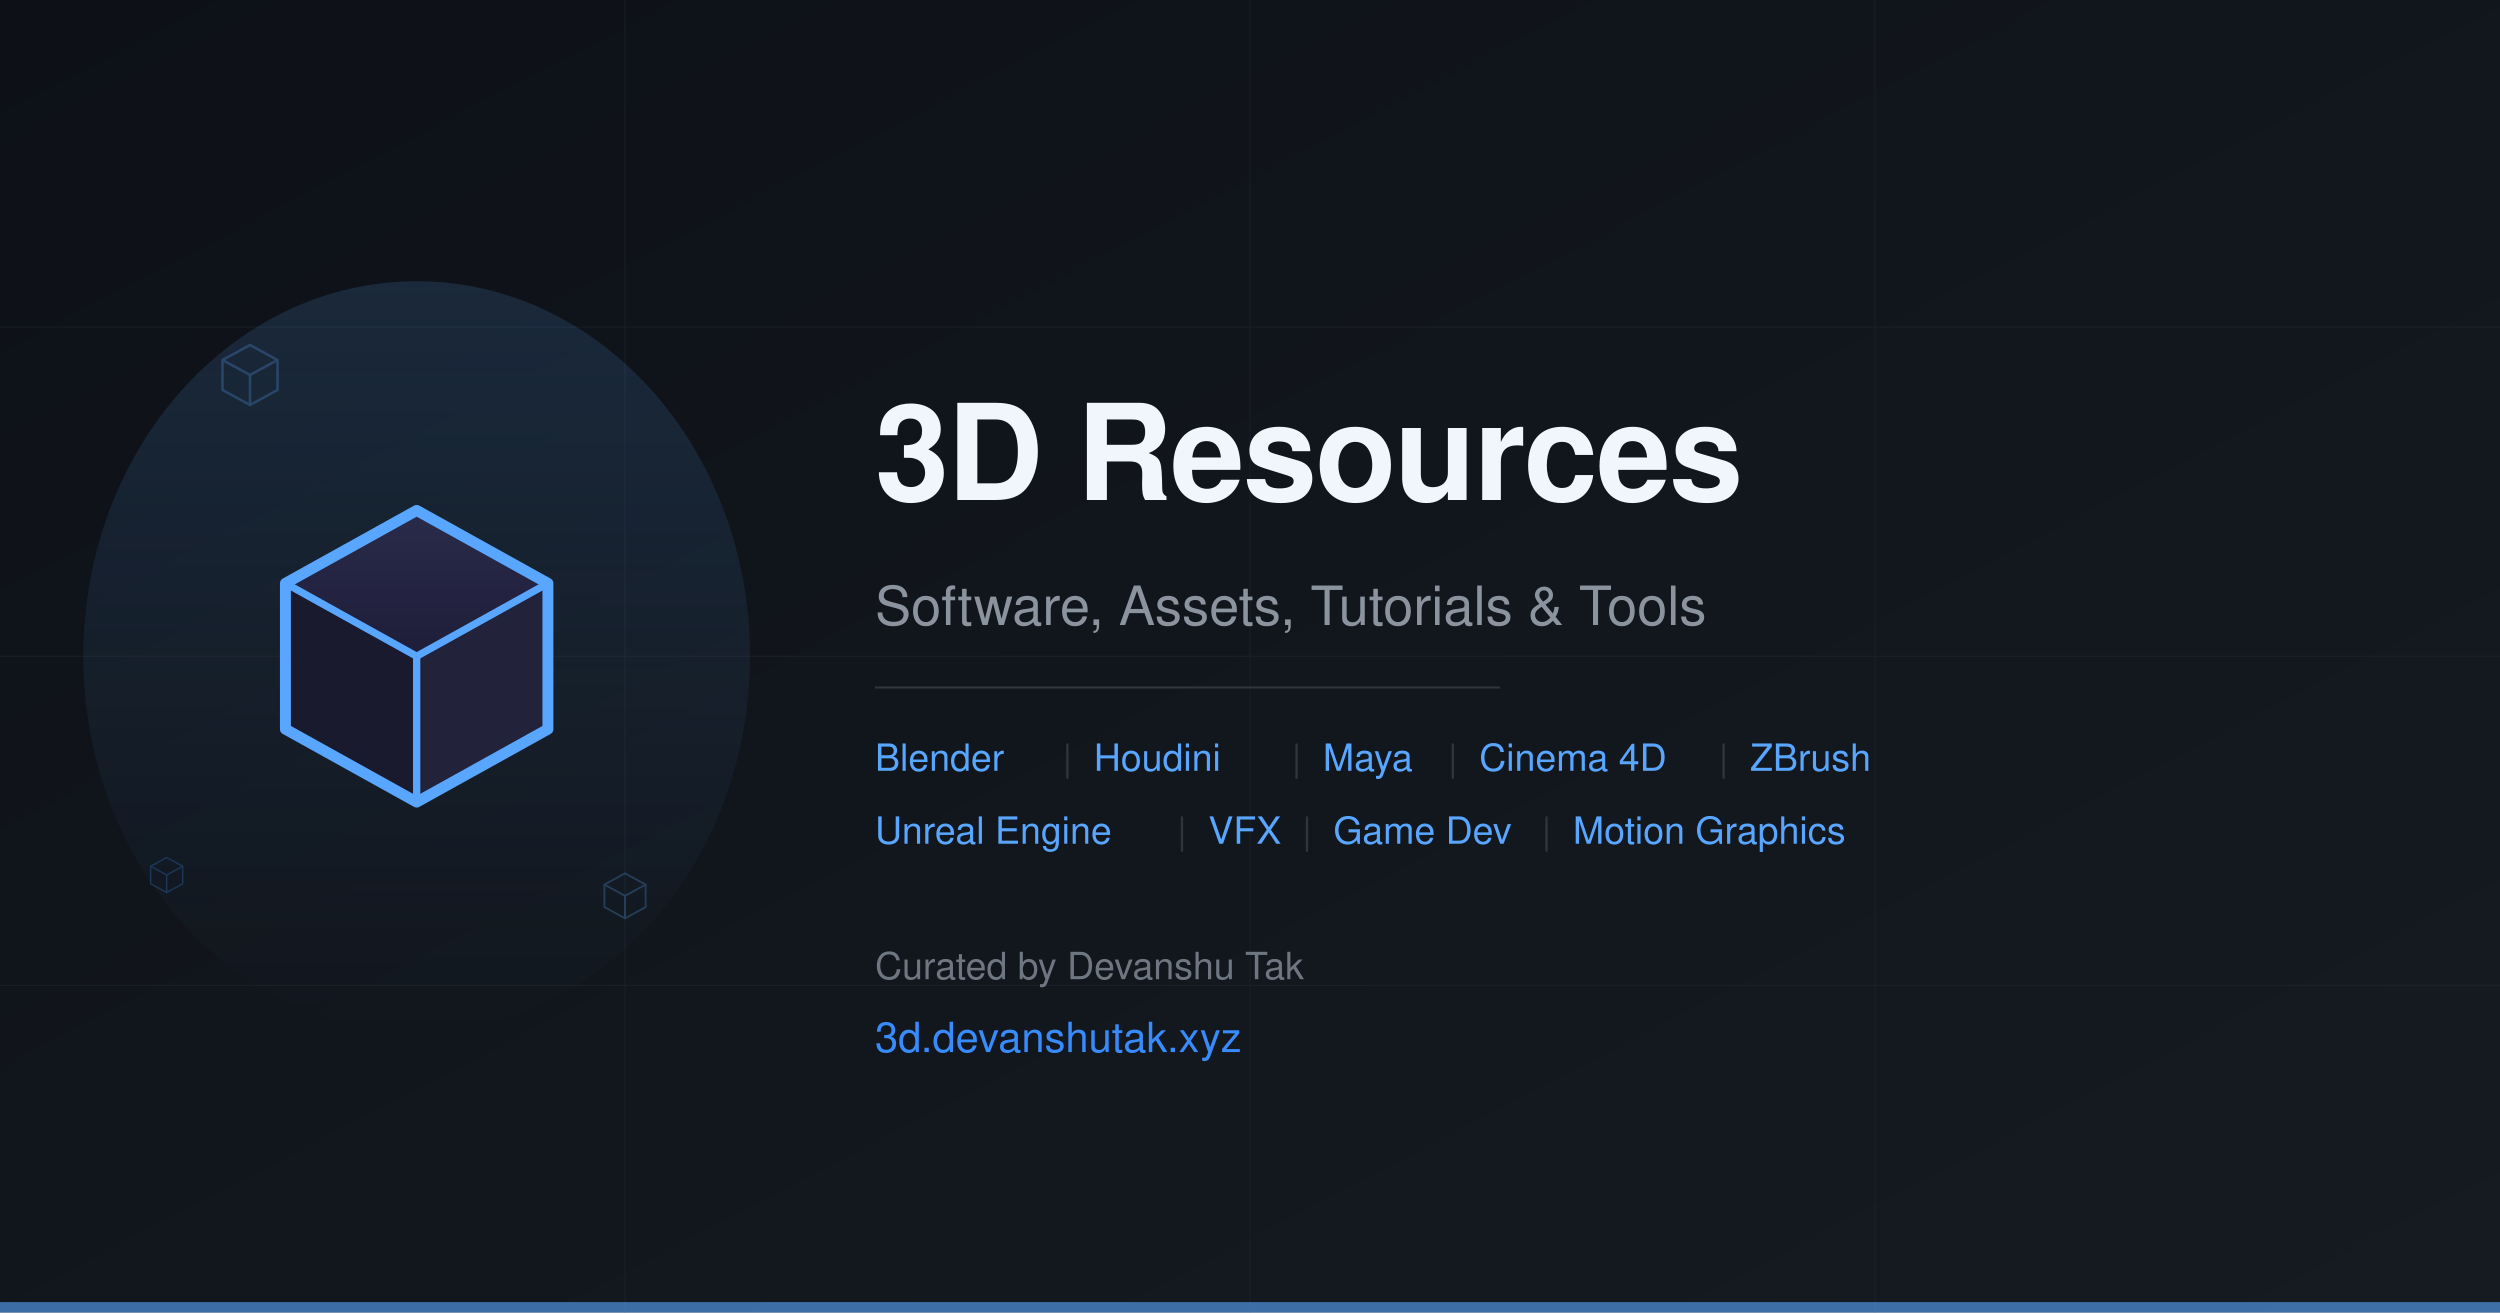
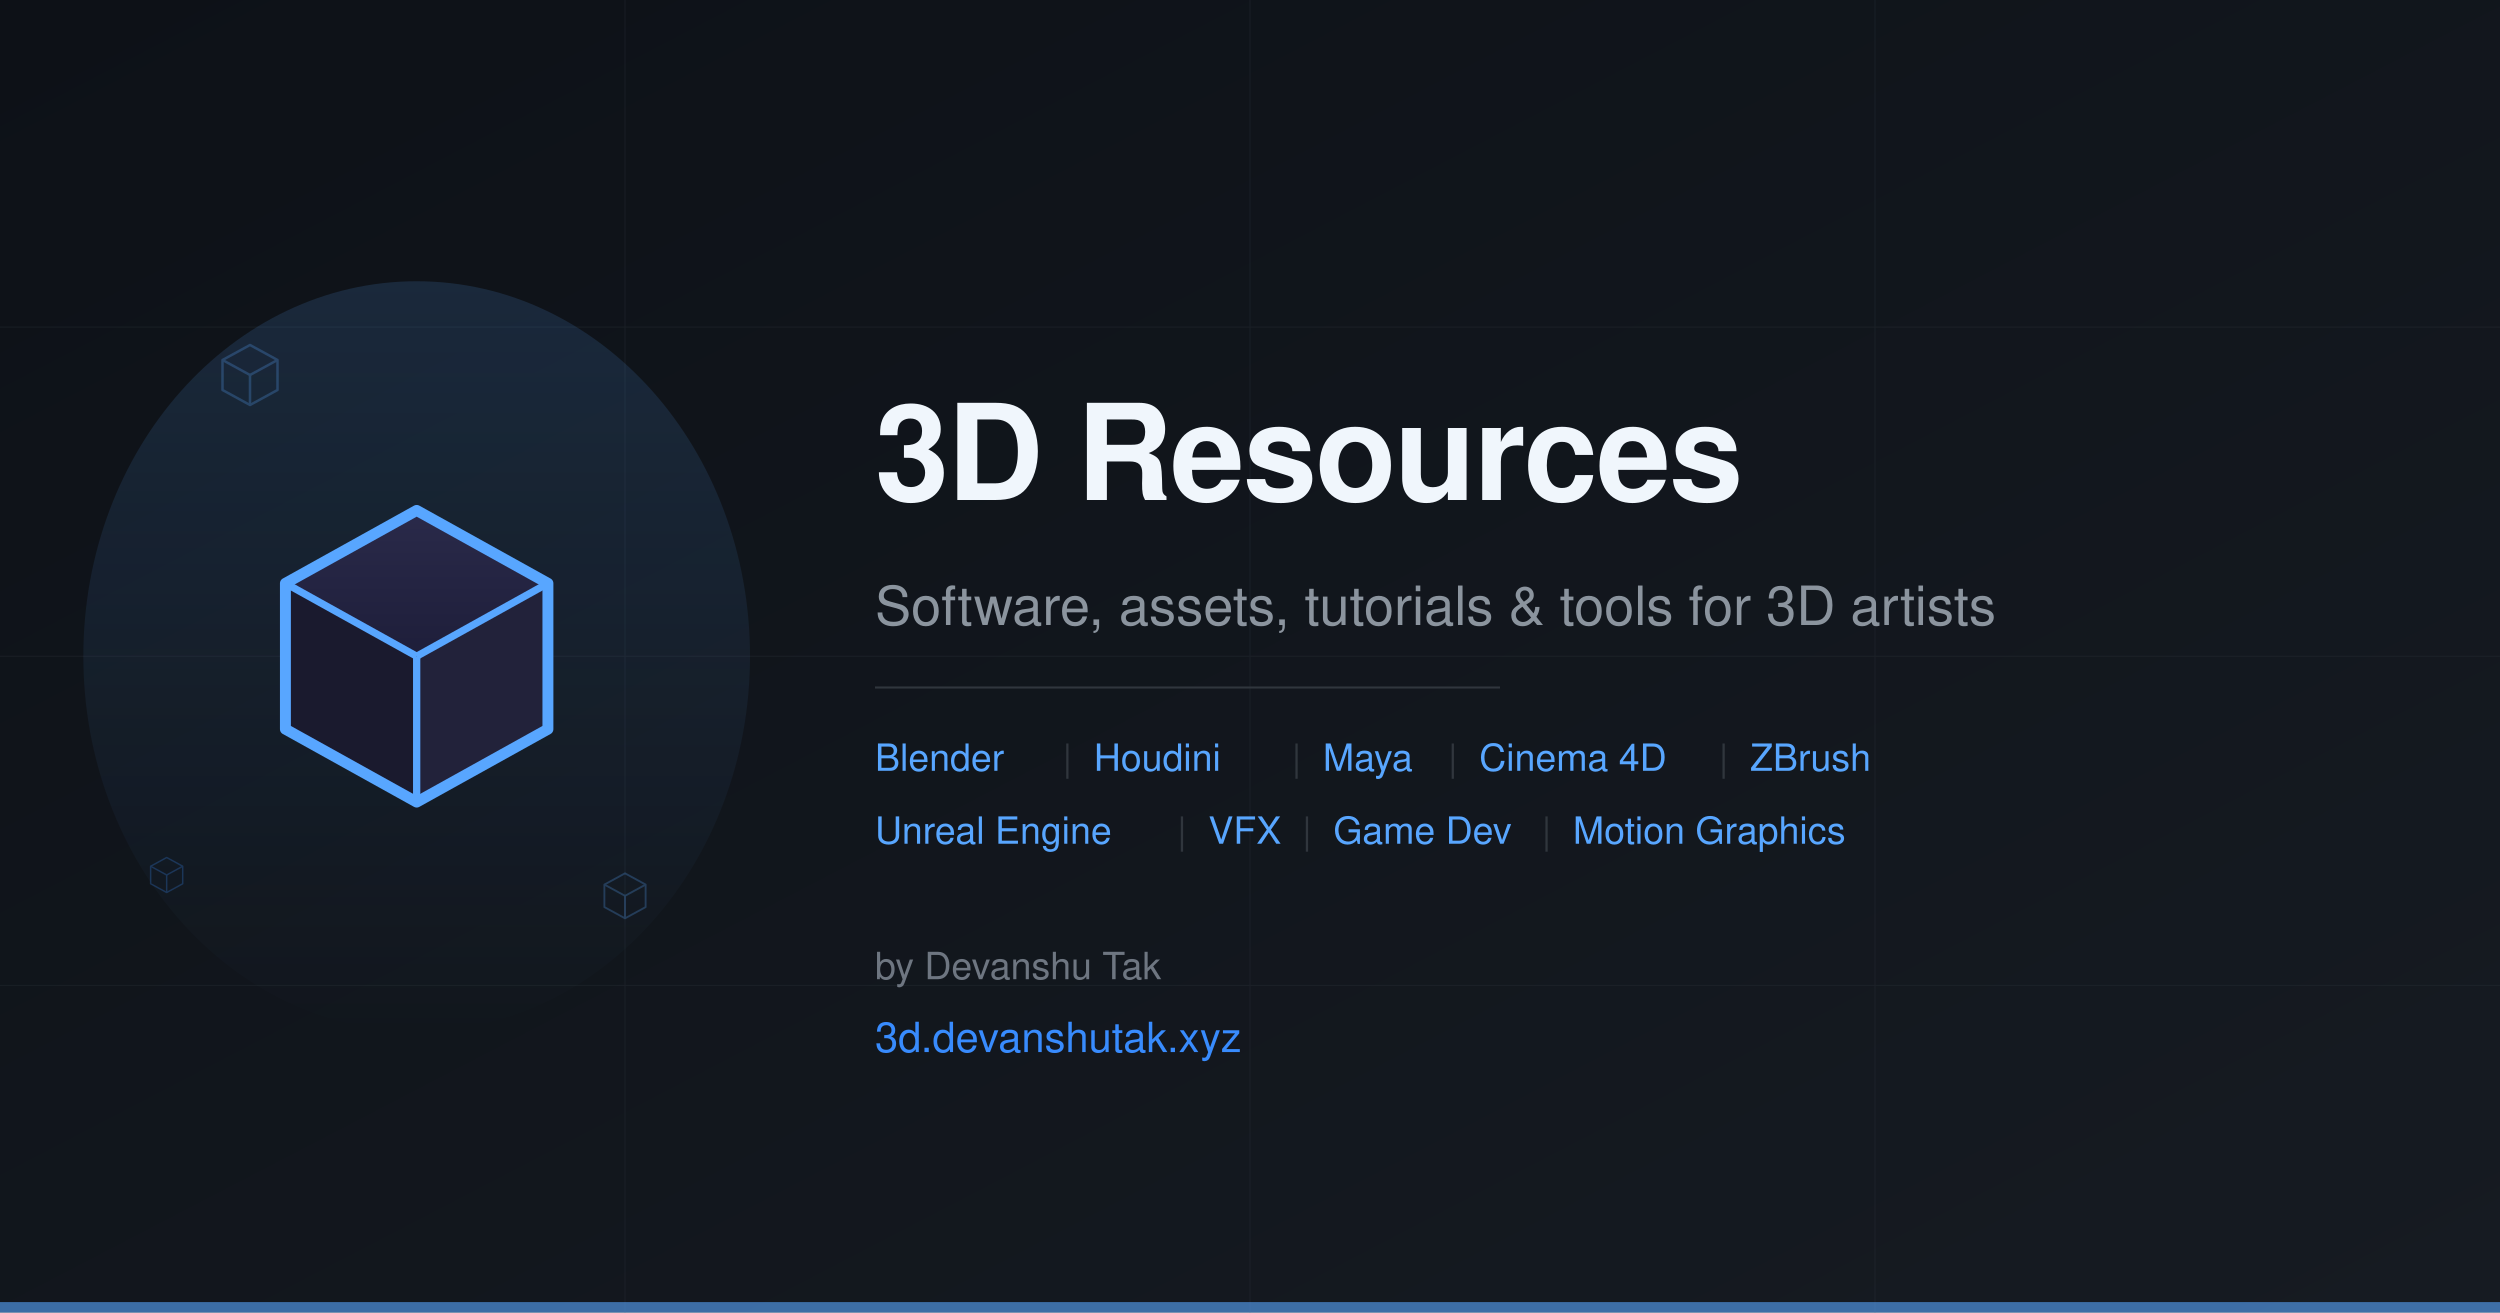
<svg xmlns="http://www.w3.org/2000/svg" width="1200" height="630" viewBox="0 0 1200 630">
  <defs>
    <linearGradient id="bg" x1="0" y1="0" x2="1" y2="1">
      <stop offset="0%" stop-color="#0d1117" />
      <stop offset="100%" stop-color="#161b22" />
    </linearGradient>
    <linearGradient id="cubeTop" x1="0" y1="0" x2="0" y2="1">
      <stop offset="0%" stop-color="#2a2a4a" />
      <stop offset="100%" stop-color="#1e1e3a" />
    </linearGradient>
    <linearGradient id="glow" x1="0.5" y1="0" x2="0.5" y2="1">
      <stop offset="0%" stop-color="#58a6ff" stop-opacity="0.15" />
      <stop offset="100%" stop-color="#58a6ff" stop-opacity="0" />
    </linearGradient>
  </defs>
  <rect width="1200" height="630" fill="url(#bg)" />
  <g stroke="#30363d" stroke-width="0.5" opacity="0.3">
    <line x1="0" y1="157" x2="1200" y2="157" />
    <line x1="0" y1="315" x2="1200" y2="315" />
    <line x1="0" y1="473" x2="1200" y2="473" />
    <line x1="300" y1="0" x2="300" y2="630" />
    <line x1="600" y1="0" x2="600" y2="630" />
    <line x1="900" y1="0" x2="900" y2="630" />
  </g>
  <ellipse cx="200" cy="315" rx="160" ry="180" fill="url(#glow)" />
  <g transform="translate(200, 315) scale(3.5)" fill="none" stroke="#e8e8e8" stroke-width="2" stroke-linejoin="round">
    <polygon points="0,-20 18,-10 0,0 -18,-10" fill="url(#cubeTop)" stroke="none" />
    <polygon points="-18,-10 0,0 0,20 -18,10" fill="#1a1a2e" stroke="none" />
    <polygon points="18,-10 0,0 0,20 18,10" fill="#22223a" stroke="none" />
    <polygon points="0,-20 18,-10 18,10 0,20 -18,10 -18,-10" stroke="#58a6ff" stroke-width="1.5" />
    <line x1="0" y1="0" x2="18" y2="-10" stroke="#58a6ff" stroke-width="1" />
    <line x1="0" y1="0" x2="-18" y2="-10" stroke="#58a6ff" stroke-width="1" />
    <line x1="0" y1="0" x2="0" y2="20" stroke="#58a6ff" stroke-width="1" />
  </g>
  <g opacity="0.25">
    <g transform="translate(120, 180) scale(1.2)" fill="none" stroke="#58a6ff" stroke-width="1" stroke-linejoin="round">
      <polygon points="0,-12 11,-6 11,6 0,12 -11,6 -11,-6" />
      <line x1="0" y1="0" x2="11" y2="-6" />
      <line x1="0" y1="0" x2="-11" y2="-6" />
      <line x1="0" y1="0" x2="0" y2="12" />
    </g>
    <g transform="translate(300, 430) scale(0.9)" fill="none" stroke="#58a6ff" stroke-width="1" stroke-linejoin="round">
      <polygon points="0,-12 11,-6 11,6 0,12 -11,6 -11,-6" />
      <line x1="0" y1="0" x2="11" y2="-6" />
      <line x1="0" y1="0" x2="-11" y2="-6" />
      <line x1="0" y1="0" x2="0" y2="12" />
    </g>
    <g transform="translate(80, 420) scale(0.7)" fill="none" stroke="#388bfd" stroke-width="1" stroke-linejoin="round">
      <polygon points="0,-12 11,-6 11,6 0,12 -11,6 -11,-6" />
      <line x1="0" y1="0" x2="11" y2="-6" />
      <line x1="0" y1="0" x2="-11" y2="-6" />
      <line x1="0" y1="0" x2="0" y2="12" />
    </g>
  </g>
  <text x="420" y="240" fill="#f0f6fc" font-family="-apple-system, BlinkMacSystemFont, 'Segoe UI', Helvetica, Arial, sans-serif" font-size="64" font-weight="700" letter-spacing="-1">
    3D Resources
  </text>
  <text x="420" y="300" fill="#8b949e" font-family="-apple-system, BlinkMacSystemFont, 'Segoe UI', Helvetica, Arial, sans-serif" font-size="26" font-weight="400">
-     Software, Assets, Tutorials &amp; Tools
+     Software, assets, tutorials &amp; tools for 3D artists
  </text>
  <line x1="420" y1="330" x2="720" y2="330" stroke="#30363d" stroke-width="1" />
  <g font-family="-apple-system, BlinkMacSystemFont, 'Segoe UI', Helvetica, Arial, sans-serif" font-size="18" fill="#58a6ff">
    <text x="420" y="370">Blender</text>
    <text x="420" y="370" dx="90" fill="#30363d">|</text>
    <text x="420" y="370" dx="105">Houdini</text>
    <text x="420" y="370" dx="200" fill="#30363d">|</text>
    <text x="420" y="370" dx="215">Maya</text>
    <text x="420" y="370" dx="275" fill="#30363d">|</text>
    <text x="420" y="370" dx="290">Cinema 4D</text>
    <text x="420" y="370" dx="405" fill="#30363d">|</text>
    <text x="420" y="370" dx="420">ZBrush</text>
  </g>
  <g font-family="-apple-system, BlinkMacSystemFont, 'Segoe UI', Helvetica, Arial, sans-serif" font-size="18" fill="#58a6ff">
    <text x="420" y="405">Unreal Engine</text>
    <text x="420" y="405" dx="145" fill="#30363d">|</text>
    <text x="420" y="405" dx="160">VFX</text>
    <text x="420" y="405" dx="205" fill="#30363d">|</text>
    <text x="420" y="405" dx="220">Game Dev</text>
    <text x="420" y="405" dx="320" fill="#30363d">|</text>
    <text x="420" y="405" dx="335">Motion Graphics</text>
  </g>
  <text x="420" y="470" fill="#6e7681" font-family="-apple-system, BlinkMacSystemFont, 'Segoe UI', Helvetica, Arial, sans-serif" font-size="18">
-     Curated by Devanshu Tak
+     by Devanshu Tak
  </text>
  <text x="420" y="505" fill="#388bfd" font-family="-apple-system, BlinkMacSystemFont, 'Segoe UI', Helvetica, Arial, sans-serif" font-size="20" font-weight="500">
    3d.devanshutak.xyz
  </text>
  <rect x="0" y="625" width="1200" height="5" fill="#58a6ff" opacity="0.6" />
</svg>
